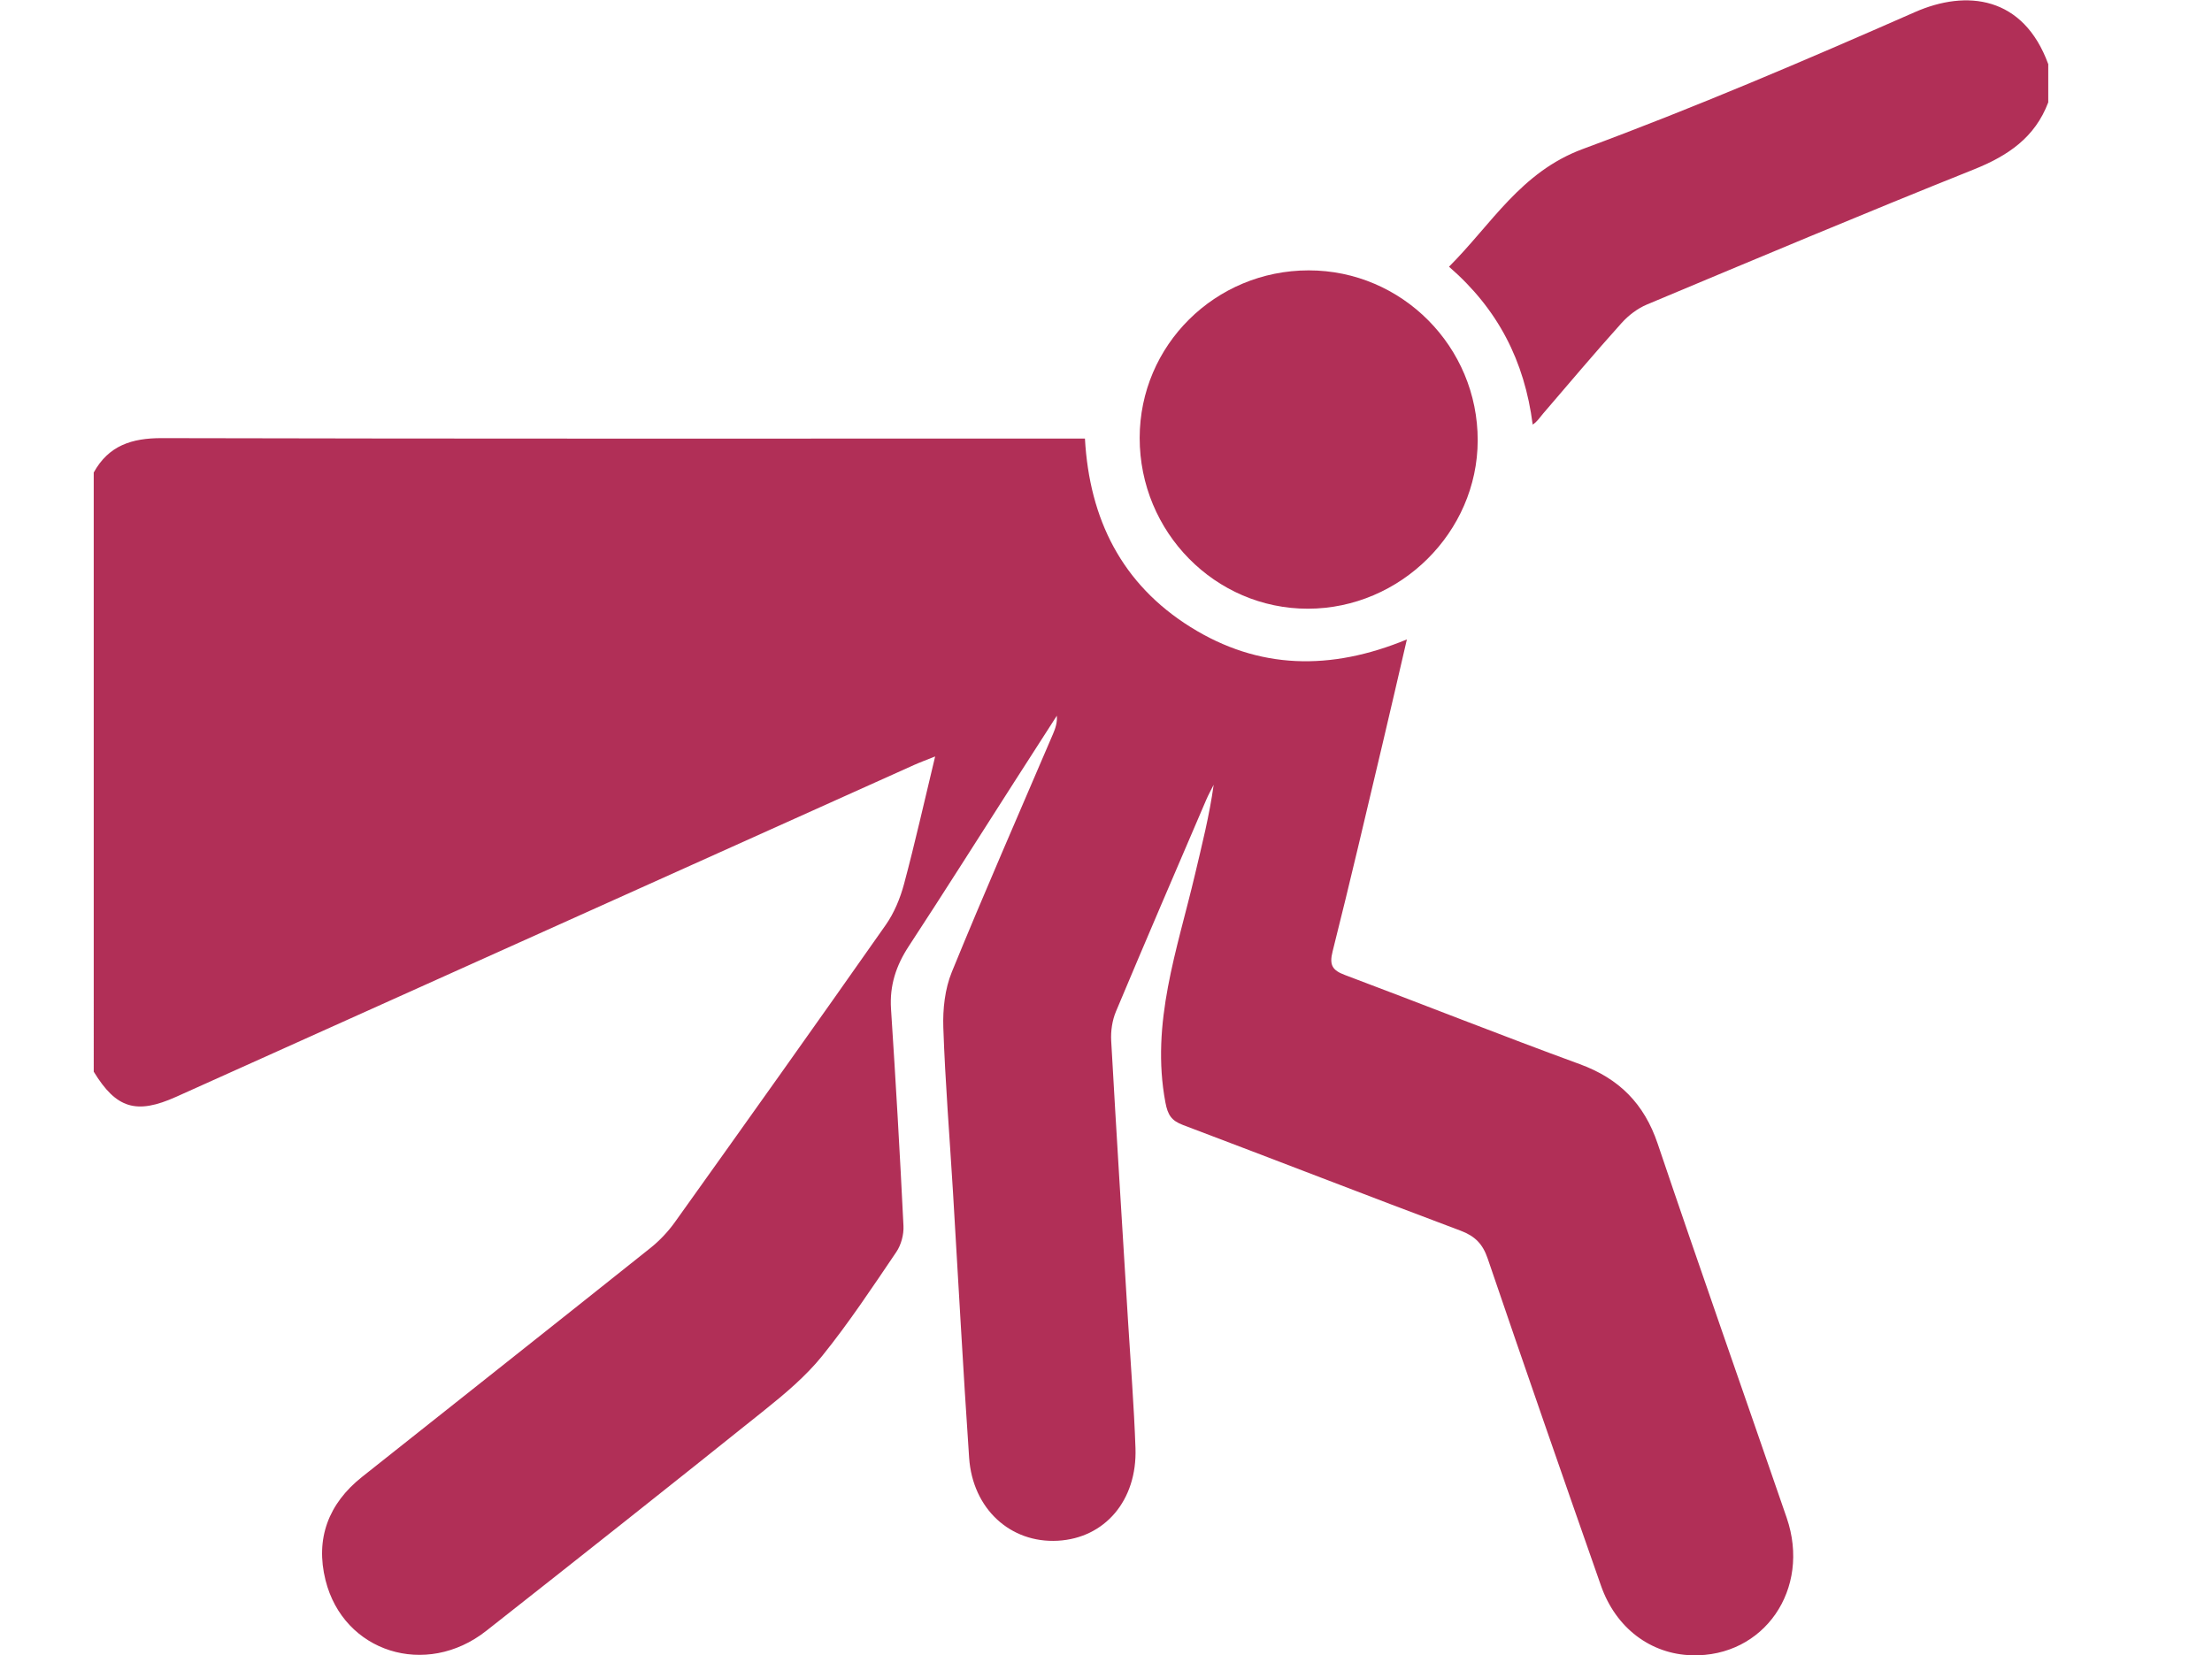
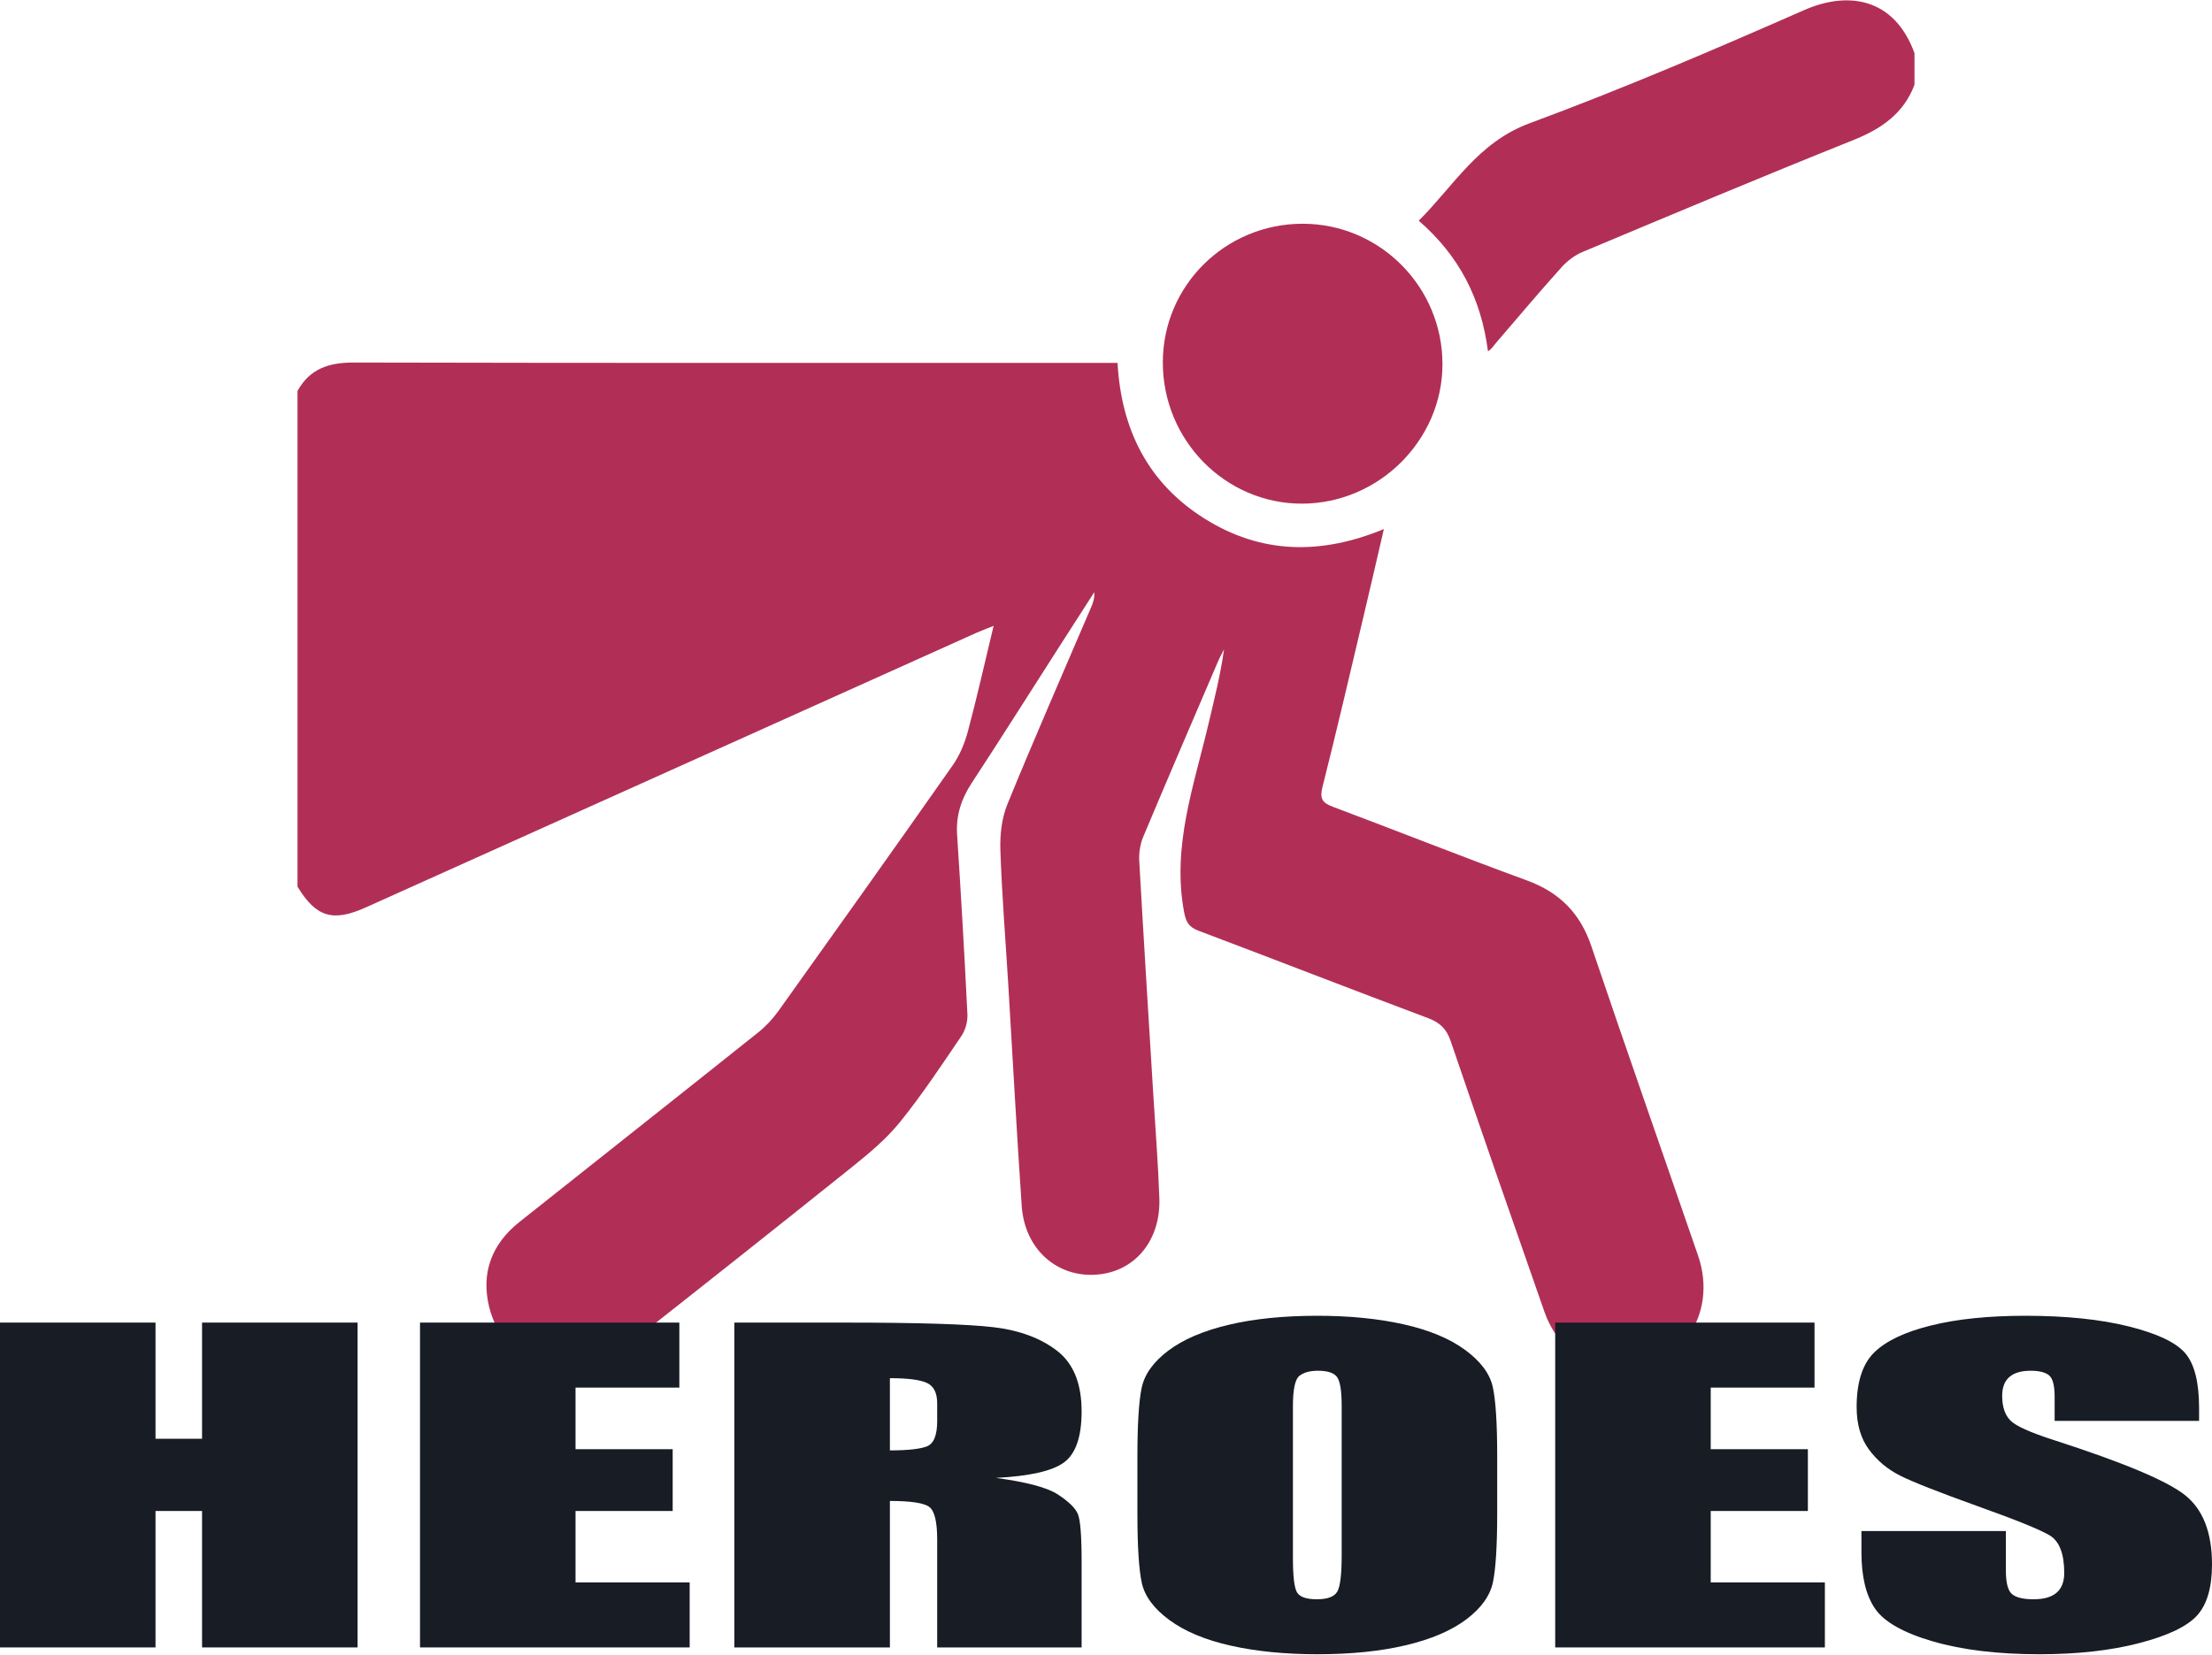
- <svg xmlns="http://www.w3.org/2000/svg" version="1.1" id="Layer_1" x="0px" y="0px" width="539.595px" height="403.648px" viewBox="0 0 539.595 403.648" enable-background="new 0 0 539.595 403.648" xml:space="preserve">
+ <svg xmlns="http://www.w3.org/2000/svg" version="1.1" id="Layer_1" x="0px" y="0px" viewBox="0 0 539.595 403.648" enable-background="new 0 0 539.595 403.648" xml:space="preserve">
  <g>
-     <path fill-rule="evenodd" clip-rule="evenodd" fill="#B12F57" d="M22.864,115.298c3.624-6.577,9.275-8.407,16.587-8.39   c73.097,0.174,146.194,0.105,219.291,0.105c1.841,0,3.681,0,5.917,0c1.101,19.693,9.011,35.525,25.767,45.998   c16.617,10.385,34.154,10.703,52.767,3.015c-2.033,8.743-3.909,16.94-5.851,25.121c-4.038,17.014-7.991,34.049-12.266,51.002   c-0.851,3.371-0.045,4.613,3.012,5.761c19.118,7.184,38.101,14.733,57.279,21.749c9.616,3.521,15.707,9.646,19,19.396   c10.297,30.496,21.002,60.853,31.474,91.288c5.993,17.42-5.543,34.059-23.149,33.558c-10.027-0.285-18.522-6.632-22.147-16.98   c-9.312-26.574-18.561-53.169-27.638-79.824c-1.223-3.591-3.105-5.486-6.641-6.813c-22.606-8.478-45.104-17.248-67.691-25.777   c-2.815-1.063-3.71-2.441-4.286-5.504c-3.646-19.397,2.924-37.36,7.222-55.651c1.693-7.201,3.518-14.371,4.552-21.863   c-0.604,1.212-1.271,2.398-1.803,3.642c-7.381,17.217-14.799,34.42-22.039,51.696c-0.907,2.166-1.289,4.763-1.157,7.118   c1.275,22.765,2.713,45.522,4.101,68.281c0.633,10.373,1.462,20.738,1.824,31.121c0.445,12.766-7.493,21.993-18.989,22.607   c-11.521,0.614-20.736-7.769-21.592-20.256c-1.486-21.665-2.638-43.351-3.949-65.028c-0.807-13.314-1.89-26.617-2.345-39.943   c-0.153-4.505,0.384-9.411,2.068-13.537c7.957-19.484,16.423-38.76,24.697-58.117c0.577-1.351,1.057-2.743,0.927-4.435   c-3.496,5.441-7,10.879-10.489,16.324c-8.531,13.316-16.968,26.695-25.632,39.923c-3.097,4.727-4.704,9.59-4.331,15.294   c1.153,17.645,2.175,35.299,3.039,52.959c0.104,2.108-0.57,4.622-1.748,6.362c-5.826,8.602-11.579,17.298-18.089,25.37   c-4.027,4.992-9.111,9.247-14.155,13.289c-22.512,18.047-45.133,35.957-67.807,53.798c-14.669,11.545-34.798,5.237-39.189-12.388   c-2.52-10.117,0.706-18.673,8.91-25.19c23.445-18.621,46.938-37.184,70.343-55.855c2.263-1.806,4.33-4.007,6.013-6.364   c17.217-24.102,34.395-48.23,51.402-72.479c2.062-2.941,3.528-6.502,4.462-9.991c2.671-9.979,4.926-20.07,7.583-31.11   c-2.231,0.898-3.714,1.437-5.149,2.082c-59.995,26.981-119.984,53.973-179.977,80.96c-9.735,4.379-14.632,2.88-20.125-6.122   C22.864,212.766,22.864,164.033,22.864,115.298z" />
-     <path fill-rule="evenodd" clip-rule="evenodd" fill="#B12F57" d="M499.651,24.97c-3.235,8.604-9.863,13.057-18.178,16.385   c-26.689,10.683-53.193,21.833-79.711,32.944c-2.307,0.967-4.521,2.657-6.201,4.528c-6.522,7.263-12.82,14.728-19.176,22.14   c-0.772,0.898-1.388,1.93-2.501,2.633c-2-15.525-8.44-28.139-20.414-38.522c10.362-10.342,17.507-23.123,32.643-28.724   c27.383-10.134,54.289-21.638,81.025-33.405c12.572-5.533,26.449-3.921,32.513,12.708C499.651,18.761,499.651,21.865,499.651,24.97   z" />
-     <path fill-rule="evenodd" clip-rule="evenodd" fill="#B12F57" d="M278.012,106.854c0.008-22.615,18.416-40.871,41.223-40.881   c22.759-0.011,41.287,18.644,41.235,41.517c-0.05,22.374-18.842,41.004-41.396,41.04   C296.448,148.565,278.003,129.845,278.012,106.854z" />
+     <path fill-rule="evenodd" clip-rule="evenodd" fill="#B12F57" d="M72.573,95.402c2.998-5.441,7.673-6.955,13.723-6.941   c60.474,0.144,120.948,0.087,181.421,0.087c1.523,0,3.045,0,4.895,0c0.911,16.292,7.455,29.39,21.317,38.054   c13.748,8.592,28.256,8.855,43.654,2.494c-1.682,7.233-3.234,14.015-4.84,20.783c-3.341,14.075-6.611,28.169-10.147,42.194   c-0.704,2.789-0.037,3.817,2.492,4.766c15.817,5.943,31.521,12.189,47.388,17.993c7.956,2.913,12.995,7.98,15.719,16.047   c8.519,25.23,17.375,50.344,26.038,75.523c4.958,14.412-4.586,28.177-19.152,27.763c-8.296-0.236-15.324-5.487-18.323-14.048   c-7.703-21.985-15.355-43.987-22.865-66.039c-1.011-2.971-2.569-4.539-5.494-5.636c-18.702-7.014-37.314-14.269-56.002-21.326   c-2.329-0.88-3.069-2.02-3.546-4.553c-3.017-16.048,2.419-30.908,5.975-46.041c1.401-5.958,2.91-11.889,3.766-18.088   c-0.5,1.003-1.051,1.984-1.491,3.013c-6.106,14.244-12.243,28.476-18.233,42.769c-0.75,1.792-1.066,3.94-0.957,5.889   c1.055,18.833,2.245,37.661,3.392,56.49c0.524,8.582,1.21,17.157,1.509,25.747c0.368,10.561-6.199,18.195-15.71,18.703   c-9.531,0.508-17.155-6.427-17.863-16.758c-1.23-17.924-2.182-35.864-3.267-53.798c-0.667-11.015-1.563-22.021-1.94-33.045   c-0.127-3.727,0.318-7.786,1.711-11.199c6.583-16.12,13.587-32.066,20.432-48.081c0.477-1.117,0.875-2.269,0.767-3.669   c-2.892,4.502-5.791,9-8.677,13.505c-7.058,11.017-14.037,22.085-21.206,33.028c-2.562,3.91-3.892,7.934-3.583,12.653   c0.954,14.597,1.799,29.203,2.514,43.813c0.086,1.744-0.471,3.824-1.446,5.264c-4.82,7.116-9.579,14.311-14.965,20.989   c-3.332,4.13-7.538,7.65-11.71,10.994c-18.624,14.93-37.339,29.747-56.097,44.507c-12.136,9.551-28.789,4.333-32.422-10.248   c-2.085-8.37,0.584-15.448,7.371-20.84c19.396-15.405,38.832-30.762,58.195-46.21c1.872-1.494,3.582-3.315,4.975-5.265   c14.244-19.939,28.455-39.901,42.525-59.962c1.706-2.433,2.919-5.379,3.691-8.266c2.21-8.256,4.076-16.604,6.274-25.738   c-1.846,0.743-3.073,1.188-4.26,1.722c-49.634,22.322-99.264,44.652-148.896,66.979c-8.054,3.623-12.105,2.383-16.65-5.065   C72.573,176.038,72.573,135.721,72.573,95.402z" />
+     <path fill-rule="evenodd" clip-rule="evenodd" fill="#B12F57" d="M467.022,20.673c-2.677,7.118-8.16,10.802-15.039,13.556   c-22.08,8.838-44.007,18.063-65.945,27.255c-1.908,0.8-3.74,2.198-5.13,3.746c-5.396,6.009-10.606,12.185-15.864,18.316   c-0.639,0.743-1.148,1.596-2.069,2.178c-1.655-12.844-6.983-23.28-16.889-31.87c8.573-8.556,14.483-19.129,27.005-23.763   c22.654-8.384,44.914-17.901,67.033-27.636c10.401-4.578,21.882-3.244,26.898,10.514C467.022,15.536,467.022,18.104,467.022,20.673   z" />
+     <path fill-rule="evenodd" clip-rule="evenodd" fill="#B12F57" d="M283.659,88.417c0.007-18.709,15.236-33.813,34.104-33.821   c18.829-0.009,34.157,15.424,34.114,34.347c-0.041,18.51-15.588,33.923-34.247,33.952   C298.911,122.924,283.652,107.437,283.659,88.417z" />
+   </g>
+   <g>
+     <path fill="#171C25" d="M87.229,322.723v79.261H49.292v-33.291H37.937v33.291H0v-79.261h37.937v28.346h11.354v-28.346H87.229z" />
+     <path fill="#171C25" d="M102.458,322.723h63.259v15.862h-25.322v15.03h23.7v15.078h-23.7v17.429h27.845v15.862h-65.782V322.723z" />
+     <path fill="#171C25" d="M179.144,322.723h26.854c17.901,0,30.022,0.375,36.36,1.126c6.337,0.751,11.503,2.668,15.499,5.752   c3.995,3.084,5.993,8.005,5.993,14.761c0,6.169-1.412,10.314-4.235,12.435c-2.824,2.122-8.38,3.395-16.671,3.819   c7.509,1.012,12.555,2.366,15.139,4.063c2.582,1.698,4.19,3.256,4.821,4.676s0.946,5.329,0.946,11.725v20.905h-35.234v-26.339   c0-4.242-0.617-6.87-1.847-7.882c-1.232-1.012-4.46-1.517-9.687-1.517v35.738h-37.937V322.723z M217.082,336.284v17.624   c4.265,0,7.254-0.319,8.966-0.955c1.712-0.636,2.568-2.7,2.568-6.193v-4.357c0-2.513-0.826-4.162-2.478-4.945   C224.485,336.676,221.466,336.284,217.082,336.284z" />
+     <path fill="#171C25" d="M365.227,369.134c0,7.964-0.345,13.603-1.036,16.915c-0.691,3.313-2.853,6.34-6.488,9.081   c-3.635,2.742-8.546,4.846-14.734,6.316c-6.188,1.468-13.396,2.203-21.627,2.203c-7.811,0-14.824-0.694-21.042-2.081   c-6.218-1.387-11.219-3.467-15.003-6.242c-3.785-2.774-6.038-5.793-6.759-9.057c-0.721-3.263-1.08-8.975-1.08-17.135v-13.561   c0-7.962,0.343-13.601,1.036-16.914c0.689-3.312,2.853-6.34,6.488-9.081c3.633-2.742,8.546-4.847,14.734-6.316   c6.186-1.468,13.394-2.203,21.627-2.203c7.809,0,14.824,0.694,21.042,2.081c6.218,1.388,11.219,3.469,15.003,6.242   c3.785,2.774,6.039,5.793,6.76,9.057c0.721,3.265,1.08,8.976,1.08,17.135V369.134z M327.289,343.089   c0-3.688-0.375-6.046-1.126-7.075c-0.753-1.028-2.298-1.542-4.641-1.542c-1.982,0-3.499,0.416-4.549,1.249   c-1.052,0.832-1.577,3.289-1.577,7.368v37.011c0,4.602,0.343,7.441,1.036,8.518c0.689,1.077,2.298,1.616,4.821,1.616   c2.581,0,4.236-0.62,4.957-1.861c0.721-1.24,1.08-4.193,1.08-8.862V343.089z" />
+     <path fill="#171C25" d="M379.376,322.723h63.259v15.862h-25.322v15.03h23.7v15.078h-23.7v17.429h27.845v15.862h-65.782V322.723z" />
+     <path fill="#171C25" d="M536.441,346.712h-35.234v-5.875c0-2.742-0.451-4.487-1.351-5.238c-0.901-0.751-2.404-1.126-4.506-1.126   c-2.284,0-4.009,0.507-5.181,1.519c-1.172,1.013-1.758,2.547-1.758,4.605c0,2.645,0.658,4.638,1.976,5.977   c1.257,1.339,4.831,2.955,10.72,4.846c16.888,5.446,27.523,9.914,31.91,13.406c4.384,3.493,6.577,9.123,6.577,16.89   c0,5.647-1.216,9.809-3.649,12.484c-2.433,2.676-7.134,4.92-14.103,6.731c-6.97,1.812-15.079,2.717-24.33,2.717   c-10.153,0-18.819-1.045-25.997-3.133c-7.179-2.088-11.881-4.749-14.103-7.98c-2.223-3.231-3.334-7.816-3.334-13.757v-5.189h35.234   v9.645c0,2.97,0.496,4.879,1.487,5.728c0.991,0.849,2.749,1.273,5.272,1.273c2.523,0,4.4-0.539,5.631-1.616   c1.231-1.077,1.847-2.676,1.847-4.798c0-4.667-1.171-7.719-3.514-9.155c-2.403-1.436-8.321-3.835-17.752-7.197   c-9.432-3.394-15.68-5.858-18.743-7.392c-3.064-1.534-5.603-3.655-7.614-6.364c-2.014-2.709-3.019-6.169-3.019-10.379   c0-6.071,1.426-10.509,4.281-13.316c2.853-2.806,7.464-5.001,13.832-6.584c6.368-1.583,14.058-2.375,23.069-2.375   c9.852,0,18.248,0.865,25.187,2.595c6.939,1.73,11.535,3.909,13.788,6.536s3.379,7.091,3.379,13.389V346.712z" />
  </g>
</svg>
